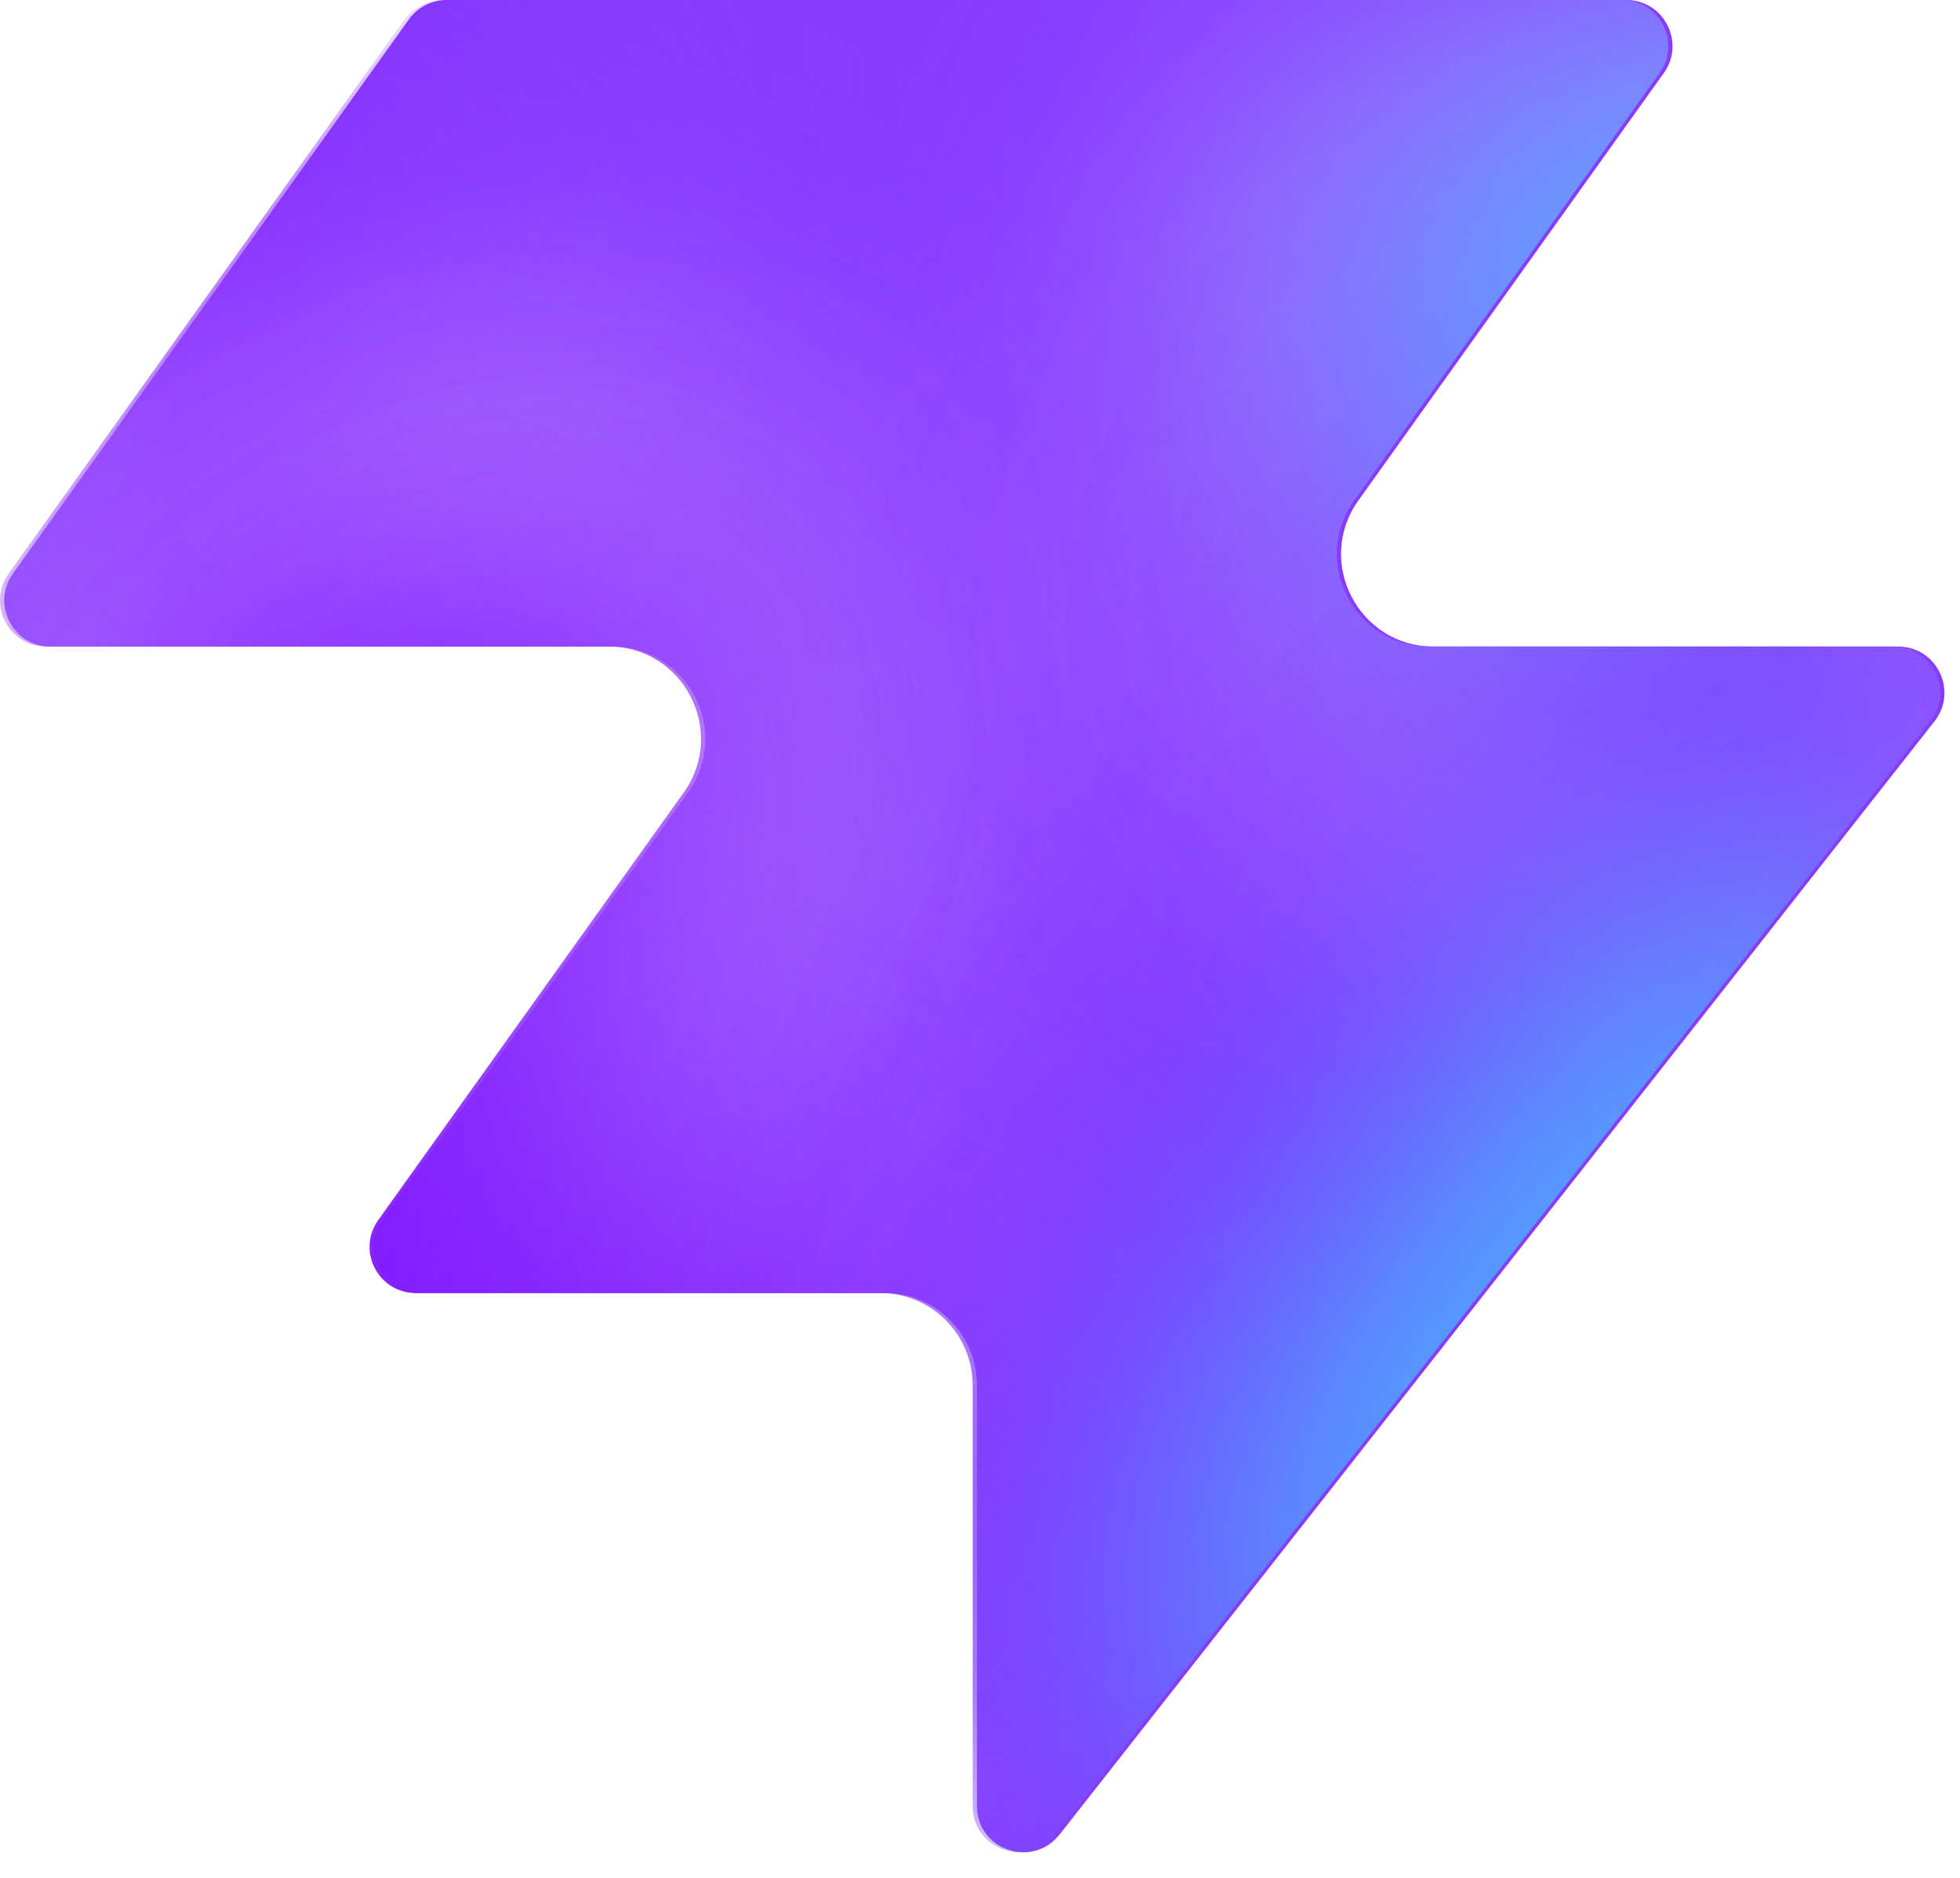
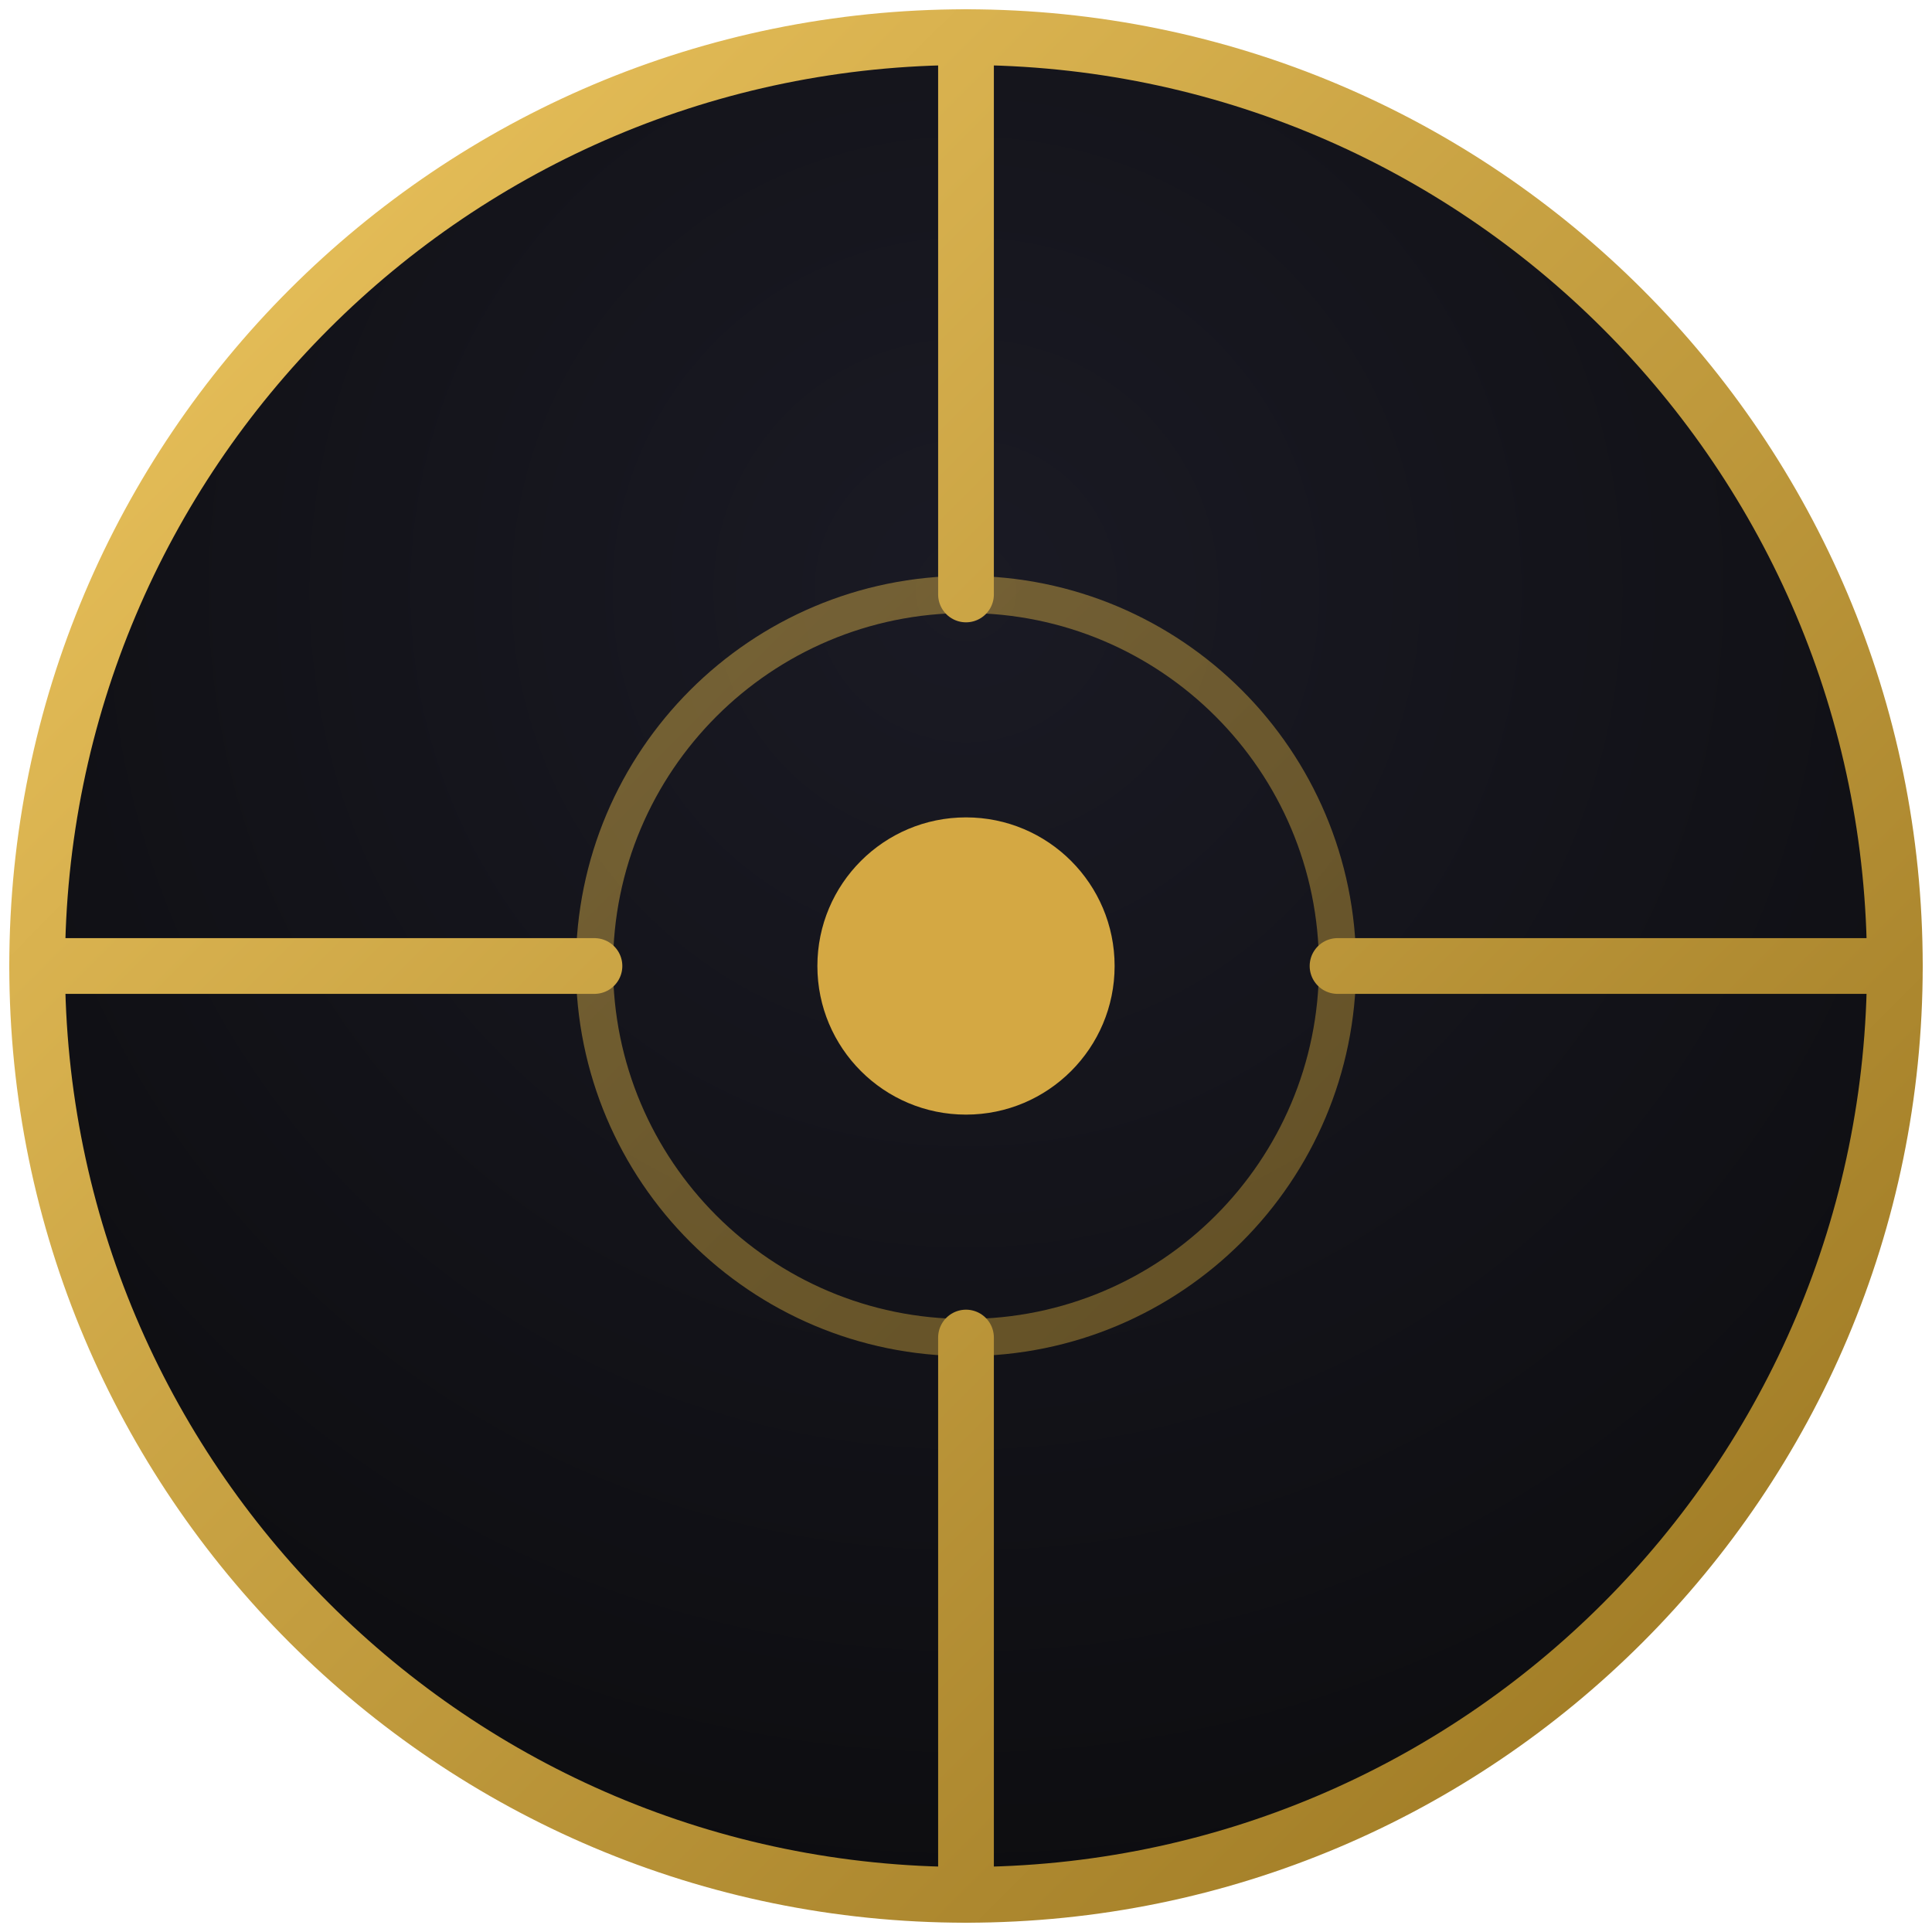
- <svg xmlns="http://www.w3.org/2000/svg" width="48" height="46" fill="none" viewBox="0 0 48 46">
-   <path fill="#863bff" d="M25.946 44.938c-.664.845-2.021.375-2.021-.698V33.937a2.26 2.26 0 0 0-2.262-2.262H10.287c-.92 0-1.456-1.04-.92-1.788l7.48-10.471c1.07-1.497 0-3.578-1.842-3.578H1.237c-.92 0-1.456-1.04-.92-1.788L10.013.474c.214-.297.556-.474.92-.474h28.894c.92 0 1.456 1.04.92 1.788l-7.48 10.471c-1.07 1.498 0 3.579 1.842 3.579h11.377c.943 0 1.473 1.088.89 1.83L25.947 44.94z" style="fill:#863bff;fill:color(display-p3 .525 .23 1);fill-opacity:1" />
-   <mask id="a" width="48" height="46" x="0" y="0" maskUnits="userSpaceOnUse" style="mask-type:alpha">
-     <path fill="#000" d="M25.842 44.938c-.664.844-2.021.375-2.021-.698V33.937a2.26 2.26 0 0 0-2.262-2.262H10.183c-.92 0-1.456-1.04-.92-1.788l7.48-10.471c1.07-1.498 0-3.579-1.842-3.579H1.133c-.92 0-1.456-1.04-.92-1.787L9.91.473c.214-.297.556-.474.92-.474h28.894c.92 0 1.456 1.04.92 1.788l-7.48 10.471c-1.07 1.498 0 3.578 1.842 3.578h11.377c.943 0 1.473 1.088.89 1.832L25.843 44.94z" style="fill:#000;fill-opacity:1" />
-   </mask>
-   <g mask="url(#a)">
-     <g filter="url(#b)">
-       <ellipse cx="5.508" cy="14.704" fill="#ede6ff" rx="5.508" ry="14.704" style="fill:#ede6ff;fill:color(display-p3 .927 .903 1);fill-opacity:1" transform="matrix(.00324 1 1 -.00324 -4.47 31.516)" />
-     </g>
-     <g filter="url(#c)">
-       <ellipse cx="10.399" cy="29.851" fill="#ede6ff" rx="10.399" ry="29.851" style="fill:#ede6ff;fill:color(display-p3 .927 .903 1);fill-opacity:1" transform="matrix(.00324 1 1 -.00324 -39.328 7.883)" />
-     </g>
-     <g filter="url(#d)">
-       <ellipse cx="5.508" cy="30.487" fill="#7e14ff" rx="5.508" ry="30.487" style="fill:#7e14ff;fill:color(display-p3 .492 .077 1);fill-opacity:1" transform="rotate(89.814 -25.913 -14.639)scale(1 -1)" />
-     </g>
-     <g filter="url(#e)">
-       <ellipse cx="5.508" cy="30.599" fill="#7e14ff" rx="5.508" ry="30.599" style="fill:#7e14ff;fill:color(display-p3 .492 .077 1);fill-opacity:1" transform="rotate(89.814 -32.644 -3.334)scale(1 -1)" />
-     </g>
-     <g filter="url(#f)">
-       <ellipse cx="5.508" cy="30.599" fill="#7e14ff" rx="5.508" ry="30.599" style="fill:#7e14ff;fill:color(display-p3 .492 .077 1);fill-opacity:1" transform="matrix(.00324 1 1 -.00324 -34.34 30.47)" />
-     </g>
-     <g filter="url(#g)">
-       <ellipse cx="14.072" cy="22.078" fill="#ede6ff" rx="14.072" ry="22.078" style="fill:#ede6ff;fill:color(display-p3 .927 .903 1);fill-opacity:1" transform="rotate(93.35 24.506 48.493)scale(-1 1)" />
-     </g>
-     <g filter="url(#h)">
-       <ellipse cx="3.47" cy="21.501" fill="#7e14ff" rx="3.47" ry="21.501" style="fill:#7e14ff;fill:color(display-p3 .492 .077 1);fill-opacity:1" transform="rotate(89.009 28.708 47.59)scale(-1 1)" />
-     </g>
-     <g filter="url(#i)">
-       <ellipse cx="3.47" cy="21.501" fill="#7e14ff" rx="3.47" ry="21.501" style="fill:#7e14ff;fill:color(display-p3 .492 .077 1);fill-opacity:1" transform="rotate(89.009 28.708 47.59)scale(-1 1)" />
-     </g>
-     <g filter="url(#j)">
-       <ellipse cx=".387" cy="8.972" fill="#7e14ff" rx="4.407" ry="29.108" style="fill:#7e14ff;fill:color(display-p3 .492 .077 1);fill-opacity:1" transform="rotate(39.51 .387 8.972)" />
-     </g>
-     <g filter="url(#k)">
-       <ellipse cx="47.523" cy="-6.092" fill="#7e14ff" rx="4.407" ry="29.108" style="fill:#7e14ff;fill:color(display-p3 .492 .077 1);fill-opacity:1" transform="rotate(37.892 47.523 -6.092)" />
-     </g>
-     <g filter="url(#l)">
-       <ellipse cx="41.412" cy="6.333" fill="#47bfff" rx="5.971" ry="9.665" style="fill:#47bfff;fill:color(display-p3 .28 .748 1);fill-opacity:1" transform="rotate(37.892 41.412 6.333)" />
-     </g>
-     <g filter="url(#m)">
-       <ellipse cx="-1.879" cy="38.332" fill="#7e14ff" rx="4.407" ry="29.108" style="fill:#7e14ff;fill:color(display-p3 .492 .077 1);fill-opacity:1" transform="rotate(37.892 -1.88 38.332)" />
-     </g>
-     <g filter="url(#n)">
-       <ellipse cx="-1.879" cy="38.332" fill="#7e14ff" rx="4.407" ry="29.108" style="fill:#7e14ff;fill:color(display-p3 .492 .077 1);fill-opacity:1" transform="rotate(37.892 -1.88 38.332)" />
-     </g>
-     <g filter="url(#o)">
-       <ellipse cx="35.651" cy="29.907" fill="#7e14ff" rx="4.407" ry="29.108" style="fill:#7e14ff;fill:color(display-p3 .492 .077 1);fill-opacity:1" transform="rotate(37.892 35.651 29.907)" />
-     </g>
-     <g filter="url(#p)">
-       <ellipse cx="38.418" cy="32.4" fill="#47bfff" rx="5.971" ry="15.297" style="fill:#47bfff;fill:color(display-p3 .28 .748 1);fill-opacity:1" transform="rotate(37.892 38.418 32.4)" />
-     </g>
-   </g>
+ <svg xmlns="http://www.w3.org/2000/svg" viewBox="0 0 52 52" fill="none">
+   <circle cx="26" cy="26" r="25" stroke="url(#fav_g1)" stroke-width="1.5" fill="url(#fav_g2)" />
+   <circle cx="26" cy="26" r="10" stroke="url(#fav_g1)" stroke-width="1" fill="none" opacity="0.5" />
+   <circle cx="26" cy="26" r="4" fill="#D4A843" />
+   <line x1="26" y1="1" x2="26" y2="16" stroke="url(#fav_g1)" stroke-width="1.5" stroke-linecap="round" />
+   <line x1="26" y1="36" x2="26" y2="51" stroke="url(#fav_g1)" stroke-width="1.5" stroke-linecap="round" />
+   <line x1="1" y1="26" x2="16" y2="26" stroke="url(#fav_g1)" stroke-width="1.5" stroke-linecap="round" />
+   <line x1="36" y1="26" x2="51" y2="26" stroke="url(#fav_g1)" stroke-width="1.5" stroke-linecap="round" />
  <defs>
-     <filter id="b" width="60.045" height="41.654" x="-19.77" y="16.149" color-interpolation-filters="sRGB" filterUnits="userSpaceOnUse">
-       <feFlood flood-opacity="0" result="BackgroundImageFix" />
-       <feBlend in="SourceGraphic" in2="BackgroundImageFix" result="shape" />
-       <feGaussianBlur result="effect1_foregroundBlur_2002_17158" stdDeviation="7.659" />
-     </filter>
-     <filter id="c" width="90.34" height="51.437" x="-54.613" y="-7.533" color-interpolation-filters="sRGB" filterUnits="userSpaceOnUse">
-       <feFlood flood-opacity="0" result="BackgroundImageFix" />
-       <feBlend in="SourceGraphic" in2="BackgroundImageFix" result="shape" />
-       <feGaussianBlur result="effect1_foregroundBlur_2002_17158" stdDeviation="7.659" />
-     </filter>
-     <filter id="d" width="79.355" height="29.4" x="-49.64" y="2.03" color-interpolation-filters="sRGB" filterUnits="userSpaceOnUse">
-       <feFlood flood-opacity="0" result="BackgroundImageFix" />
-       <feBlend in="SourceGraphic" in2="BackgroundImageFix" result="shape" />
-       <feGaussianBlur result="effect1_foregroundBlur_2002_17158" stdDeviation="4.596" />
-     </filter>
-     <filter id="e" width="79.579" height="29.4" x="-45.045" y="20.029" color-interpolation-filters="sRGB" filterUnits="userSpaceOnUse">
-       <feFlood flood-opacity="0" result="BackgroundImageFix" />
-       <feBlend in="SourceGraphic" in2="BackgroundImageFix" result="shape" />
-       <feGaussianBlur result="effect1_foregroundBlur_2002_17158" stdDeviation="4.596" />
-     </filter>
-     <filter id="f" width="79.579" height="29.4" x="-43.513" y="21.178" color-interpolation-filters="sRGB" filterUnits="userSpaceOnUse">
-       <feFlood flood-opacity="0" result="BackgroundImageFix" />
-       <feBlend in="SourceGraphic" in2="BackgroundImageFix" result="shape" />
-       <feGaussianBlur result="effect1_foregroundBlur_2002_17158" stdDeviation="4.596" />
-     </filter>
-     <filter id="g" width="74.749" height="58.852" x="15.756" y="-17.901" color-interpolation-filters="sRGB" filterUnits="userSpaceOnUse">
-       <feFlood flood-opacity="0" result="BackgroundImageFix" />
-       <feBlend in="SourceGraphic" in2="BackgroundImageFix" result="shape" />
-       <feGaussianBlur result="effect1_foregroundBlur_2002_17158" stdDeviation="7.659" />
-     </filter>
-     <filter id="h" width="61.377" height="25.362" x="23.548" y="2.284" color-interpolation-filters="sRGB" filterUnits="userSpaceOnUse">
-       <feFlood flood-opacity="0" result="BackgroundImageFix" />
-       <feBlend in="SourceGraphic" in2="BackgroundImageFix" result="shape" />
-       <feGaussianBlur result="effect1_foregroundBlur_2002_17158" stdDeviation="4.596" />
-     </filter>
-     <filter id="i" width="61.377" height="25.362" x="23.548" y="2.284" color-interpolation-filters="sRGB" filterUnits="userSpaceOnUse">
-       <feFlood flood-opacity="0" result="BackgroundImageFix" />
-       <feBlend in="SourceGraphic" in2="BackgroundImageFix" result="shape" />
-       <feGaussianBlur result="effect1_foregroundBlur_2002_17158" stdDeviation="4.596" />
-     </filter>
-     <filter id="j" width="56.045" height="63.649" x="-27.636" y="-22.853" color-interpolation-filters="sRGB" filterUnits="userSpaceOnUse">
-       <feFlood flood-opacity="0" result="BackgroundImageFix" />
-       <feBlend in="SourceGraphic" in2="BackgroundImageFix" result="shape" />
-       <feGaussianBlur result="effect1_foregroundBlur_2002_17158" stdDeviation="4.596" />
-     </filter>
-     <filter id="k" width="54.814" height="64.646" x="20.116" y="-38.415" color-interpolation-filters="sRGB" filterUnits="userSpaceOnUse">
-       <feFlood flood-opacity="0" result="BackgroundImageFix" />
-       <feBlend in="SourceGraphic" in2="BackgroundImageFix" result="shape" />
-       <feGaussianBlur result="effect1_foregroundBlur_2002_17158" stdDeviation="4.596" />
-     </filter>
-     <filter id="l" width="33.541" height="35.313" x="24.641" y="-11.323" color-interpolation-filters="sRGB" filterUnits="userSpaceOnUse">
-       <feFlood flood-opacity="0" result="BackgroundImageFix" />
-       <feBlend in="SourceGraphic" in2="BackgroundImageFix" result="shape" />
-       <feGaussianBlur result="effect1_foregroundBlur_2002_17158" stdDeviation="4.596" />
-     </filter>
-     <filter id="m" width="54.814" height="64.646" x="-29.286" y="6.009" color-interpolation-filters="sRGB" filterUnits="userSpaceOnUse">
-       <feFlood flood-opacity="0" result="BackgroundImageFix" />
-       <feBlend in="SourceGraphic" in2="BackgroundImageFix" result="shape" />
-       <feGaussianBlur result="effect1_foregroundBlur_2002_17158" stdDeviation="4.596" />
-     </filter>
-     <filter id="n" width="54.814" height="64.646" x="-29.286" y="6.009" color-interpolation-filters="sRGB" filterUnits="userSpaceOnUse">
-       <feFlood flood-opacity="0" result="BackgroundImageFix" />
-       <feBlend in="SourceGraphic" in2="BackgroundImageFix" result="shape" />
-       <feGaussianBlur result="effect1_foregroundBlur_2002_17158" stdDeviation="4.596" />
-     </filter>
-     <filter id="o" width="54.814" height="64.646" x="8.244" y="-2.416" color-interpolation-filters="sRGB" filterUnits="userSpaceOnUse">
-       <feFlood flood-opacity="0" result="BackgroundImageFix" />
-       <feBlend in="SourceGraphic" in2="BackgroundImageFix" result="shape" />
-       <feGaussianBlur result="effect1_foregroundBlur_2002_17158" stdDeviation="4.596" />
-     </filter>
-     <filter id="p" width="39.409" height="43.623" x="18.713" y="10.588" color-interpolation-filters="sRGB" filterUnits="userSpaceOnUse">
-       <feFlood flood-opacity="0" result="BackgroundImageFix" />
-       <feBlend in="SourceGraphic" in2="BackgroundImageFix" result="shape" />
-       <feGaussianBlur result="effect1_foregroundBlur_2002_17158" stdDeviation="4.596" />
-     </filter>
+     <linearGradient id="fav_g1" x1="0" y1="0" x2="52" y2="52" gradientUnits="userSpaceOnUse">
+       <stop stop-color="#F0C860" />
+       <stop offset="1" stop-color="#96721E" />
+     </linearGradient>
+     <radialGradient id="fav_g2" cx="50%" cy="30%" r="70%">
+       <stop stop-color="#1A1A24" />
+       <stop offset="1" stop-color="#0D0D10" />
+     </radialGradient>
  </defs>
</svg>
